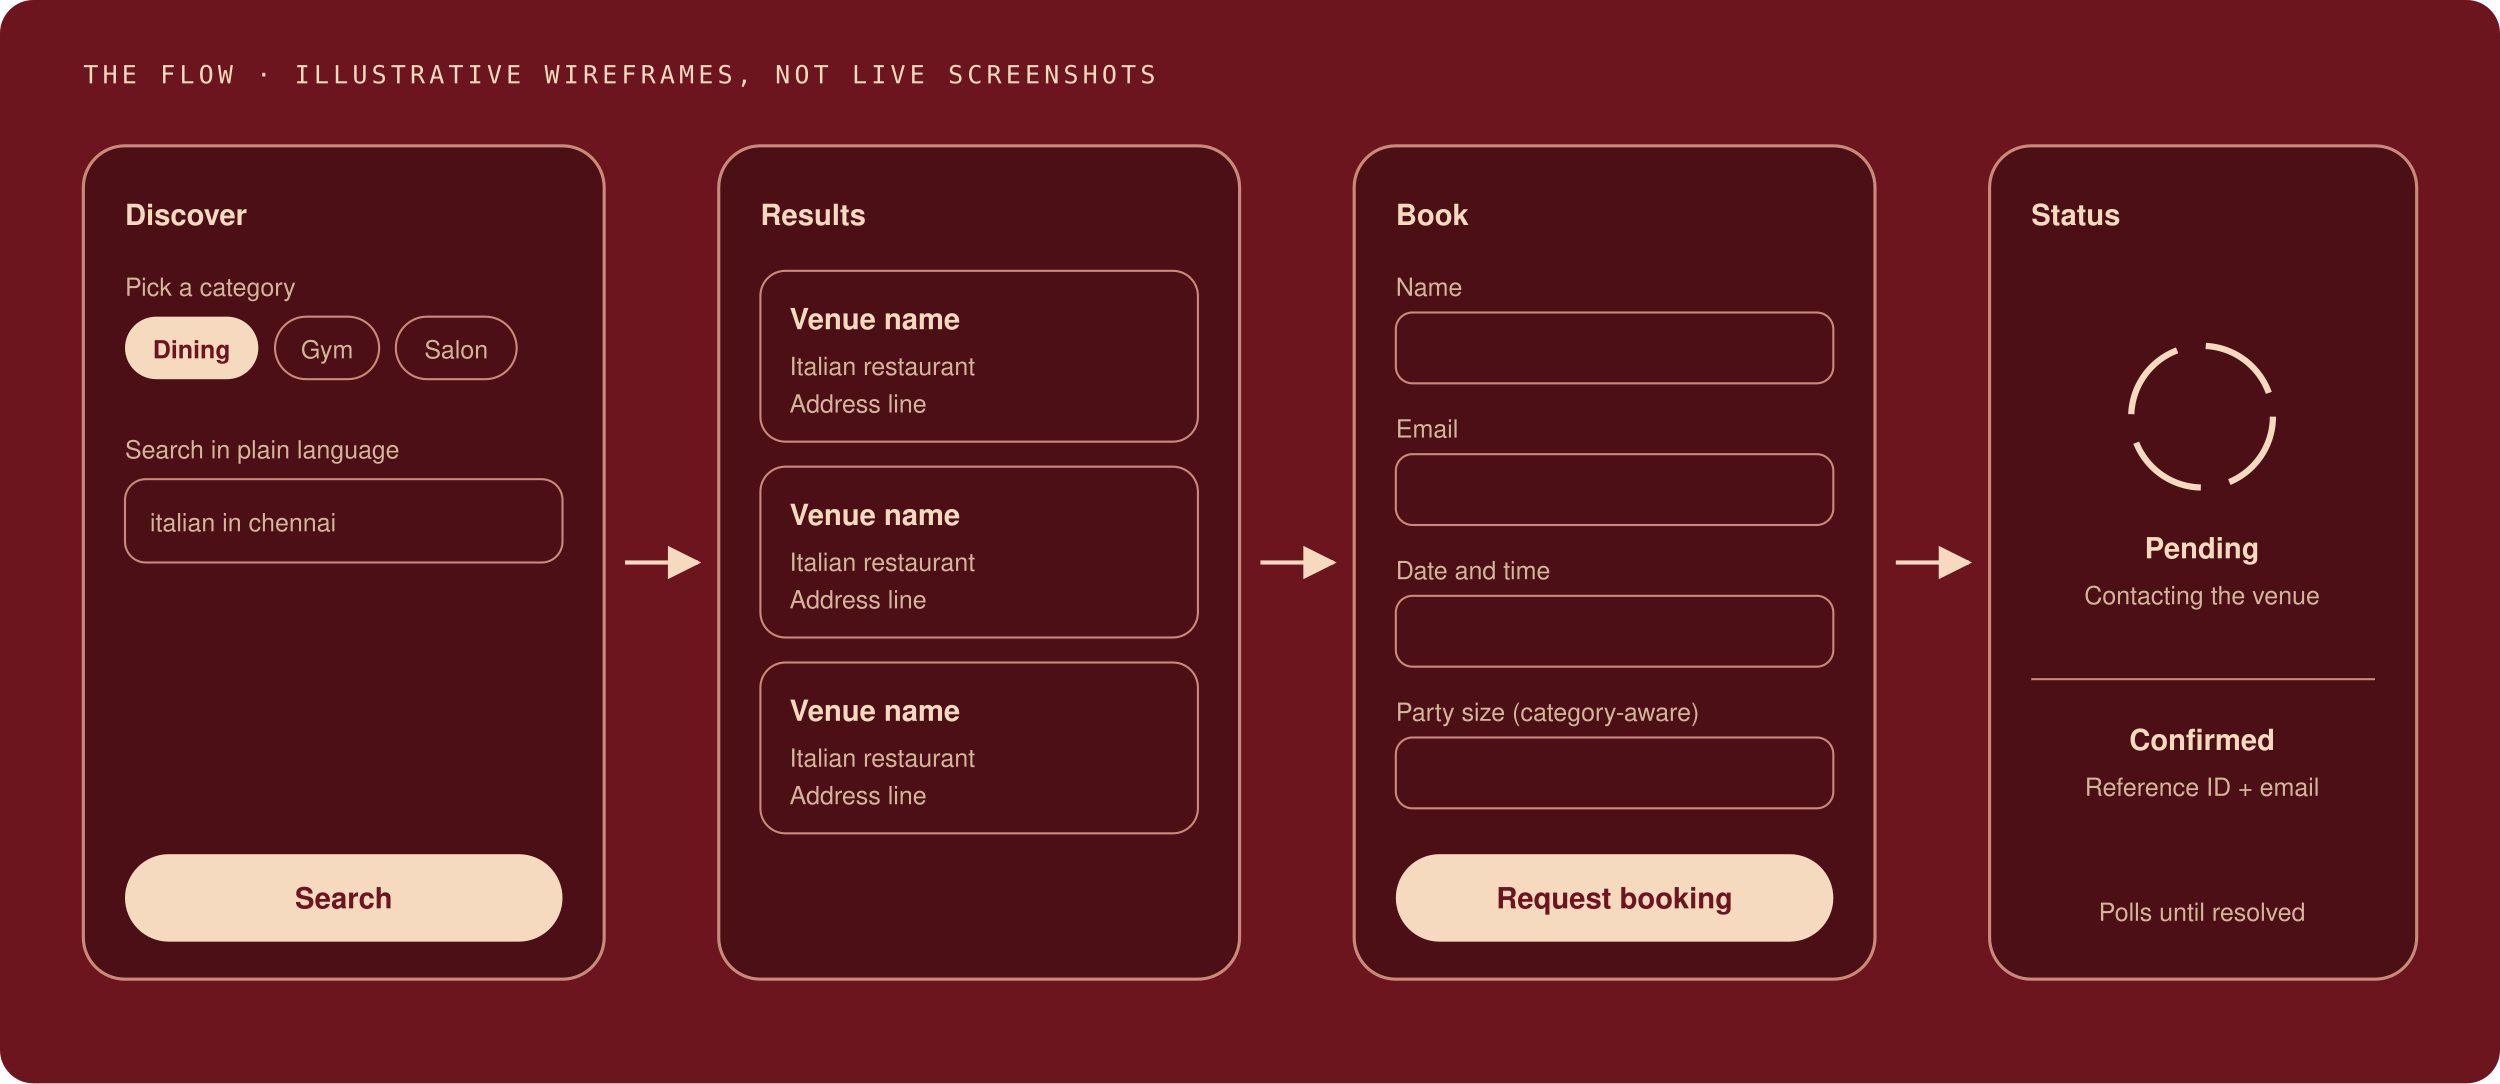
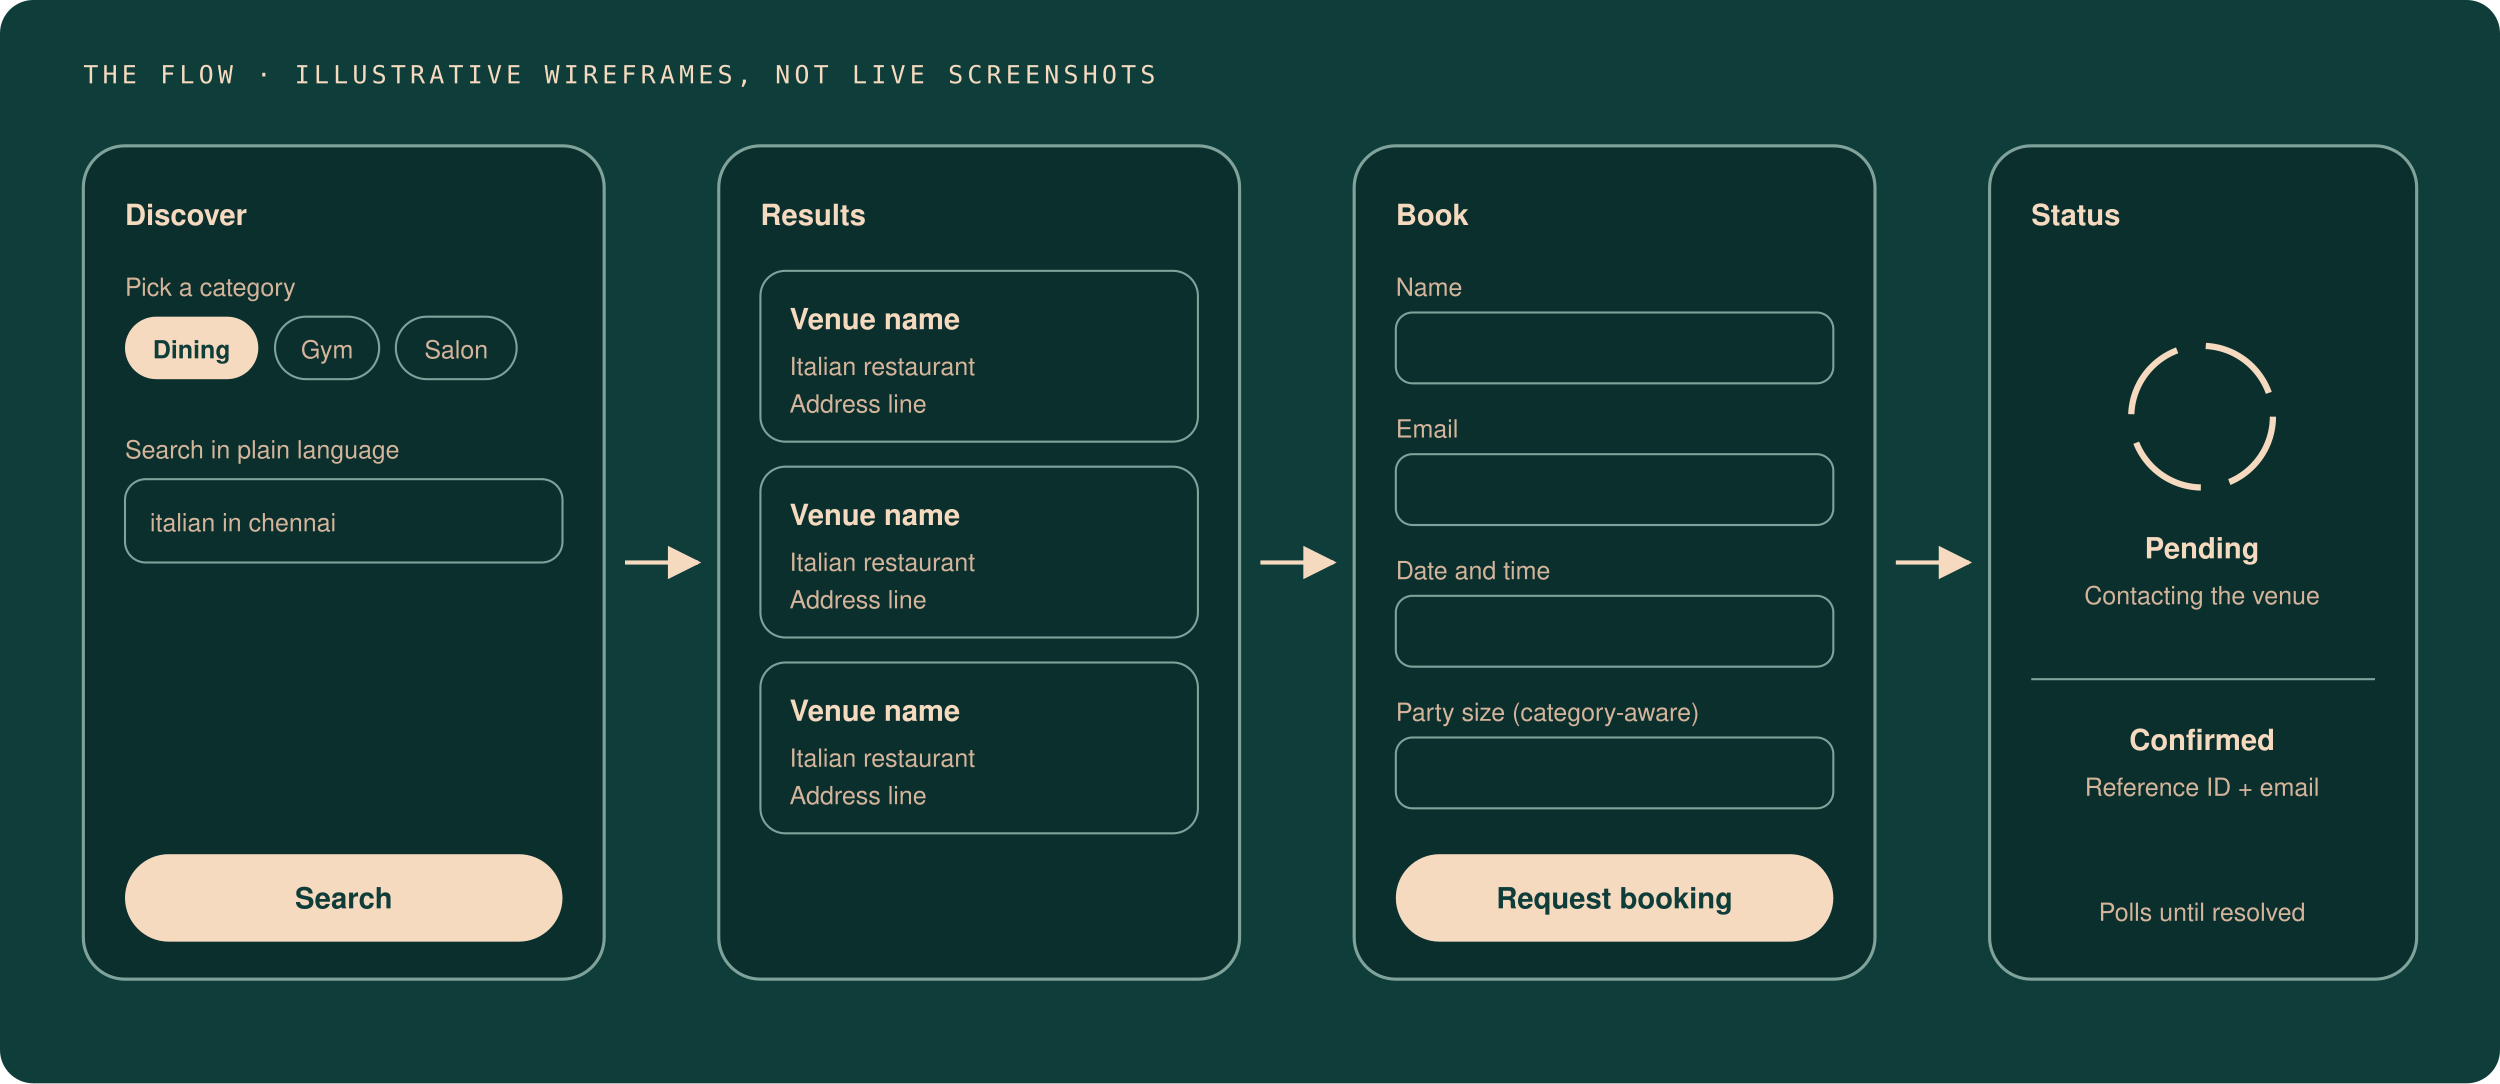
<svg xmlns="http://www.w3.org/2000/svg" viewBox="0 0 1200 520" width="1200" height="520" role="img" aria-label="Illustrative wireframes of the four screens">
  <defs>
    <marker id="a" viewBox="0 0 10 10" refX="9" refY="5" markerWidth="8" markerHeight="8" orient="auto">
      <path d="M0 0L10 5L0 10z" fill="#F5DABF" />
    </marker>
    <style>
      .f{font-family:'Segoe UI',Helvetica,Arial,sans-serif}
      .t{fill:#F5DABF;font-size:14px;font-weight:600}
      .s{fill:#d4b49b;font-size:12px}
      .n{font-family:'SF Mono',Menlo,Consolas,monospace;fill:#F5DABF;font-size:12px;letter-spacing:2px}
-       .ph{fill:#4d0f16;stroke:#c98a7a;stroke-width:1.5}
-       .in{fill:#4d0f16;stroke:#c98a7a}
-       .card{fill:#4d0f16;stroke:#c98a7a}
+       .ph{fill:#0b2f2d;stroke:#7fa39a;stroke-width:1.5}
+       .in{fill:#0b2f2d;stroke:#7fa39a}
+       .card{fill:#0b2f2d;stroke:#7fa39a}
      .ar{stroke:#F5DABF;stroke-width:2;fill:none;marker-end:url(#a)}
    </style>
  </defs>
-   <rect width="1200" height="520" rx="16" fill="#6C151E" />
+   <rect width="1200" height="520" rx="16" fill="#0F3D3A" />
  <text x="40" y="40" class="n">THE FLOW · ILLUSTRATIVE WIREFRAMES, NOT LIVE SCREENSHOTS</text>
  <g transform="translate(40,70)">
    <rect width="250" height="400" rx="20" class="ph" />
    <text x="20" y="38" class="f t">Discover</text>
    <g class="f s">
      <text x="20" y="72">Pick a category</text>
    </g>
    <rect x="20" y="82" width="64" height="30" rx="15" fill="#F5DABF" />
-     <text x="52" y="102" text-anchor="middle" class="f" font-size="12" font-weight="700" fill="#6C151E">Dining</text>
+     <text x="52" y="102" text-anchor="middle" class="f" font-size="12" font-weight="700" fill="#0F3D3A">Dining</text>
    <rect x="92" y="82" width="50" height="30" rx="15" class="in" />
    <text x="117" y="102" text-anchor="middle" class="f s">Gym</text>
    <rect x="150" y="82" width="58" height="30" rx="15" class="in" />
    <text x="179" y="102" text-anchor="middle" class="f s">Salon</text>
    <text x="20" y="150" class="f s">Search in plain language</text>
    <rect x="20" y="160" width="210" height="40" rx="10" class="in" />
    <text x="32" y="185" class="f s">italian in chennai</text>
    <rect x="20" y="340" width="210" height="42" rx="21" fill="#F5DABF" />
-     <text x="125" y="366" text-anchor="middle" class="f" font-size="14" font-weight="700" fill="#6C151E">Search</text>
+     <text x="125" y="366" text-anchor="middle" class="f" font-size="14" font-weight="700" fill="#0F3D3A">Search</text>
  </g>
  <path d="M300 270H335" class="ar" />
  <g transform="translate(345,70)">
    <rect width="250" height="400" rx="20" class="ph" />
    <text x="20" y="38" class="f t">Results</text>
    <rect x="20" y="60" width="210" height="82" rx="12" class="card" />
    <text x="34" y="88" class="f t">Venue name</text>
    <text x="34" y="110" class="f s">Italian restaurant</text>
    <text x="34" y="128" class="f s">Address line</text>
    <rect x="20" y="154" width="210" height="82" rx="12" class="card" stroke="#F5DABF" />
    <text x="34" y="182" class="f t">Venue name</text>
    <text x="34" y="204" class="f s">Italian restaurant</text>
    <text x="34" y="222" class="f s">Address line</text>
    <rect x="20" y="248" width="210" height="82" rx="12" class="card" />
    <text x="34" y="276" class="f t">Venue name</text>
    <text x="34" y="298" class="f s">Italian restaurant</text>
    <text x="34" y="316" class="f s">Address line</text>
  </g>
  <path d="M605 270H640" class="ar" />
  <g transform="translate(650,70)">
    <rect width="250" height="400" rx="20" class="ph" />
    <text x="20" y="38" class="f t">Book</text>
    <text x="20" y="72" class="f s">Name</text>
    <rect x="20" y="80" width="210" height="34" rx="8" class="in" />
    <text x="20" y="140" class="f s">Email</text>
    <rect x="20" y="148" width="210" height="34" rx="8" class="in" />
    <text x="20" y="208" class="f s">Date and time</text>
    <rect x="20" y="216" width="210" height="34" rx="8" class="in" />
    <text x="20" y="276" class="f s">Party size (category-aware)</text>
    <rect x="20" y="284" width="210" height="34" rx="8" class="in" />
    <rect x="20" y="340" width="210" height="42" rx="21" fill="#F5DABF" />
-     <text x="125" y="366" text-anchor="middle" class="f" font-size="14" font-weight="700" fill="#6C151E">Request booking</text>
+     <text x="125" y="366" text-anchor="middle" class="f" font-size="14" font-weight="700" fill="#0F3D3A">Request booking</text>
  </g>
  <path d="M910 270H945" class="ar" />
  <g transform="translate(955,70)">
    <rect width="205" height="400" rx="20" class="ph" />
    <text x="20" y="38" class="f t">Status</text>
    <circle cx="102" cy="130" r="34" fill="none" stroke="#F5DABF" stroke-width="3" stroke-dasharray="40 14" />
    <text x="102" y="198" text-anchor="middle" class="f t">Pending</text>
    <text x="102" y="220" text-anchor="middle" class="f s">Contacting the venue</text>
-     <line x1="20" y1="256" x2="185" y2="256" stroke="#c98a7a" />
+     <line x1="20" y1="256" x2="185" y2="256" stroke="#7fa39a" />
    <text x="102" y="290" text-anchor="middle" class="f t">Confirmed</text>
    <text x="102" y="312" text-anchor="middle" class="f s">Reference ID + email</text>
    <text x="102" y="372" text-anchor="middle" class="f s">Polls until resolved</text>
  </g>
</svg>
